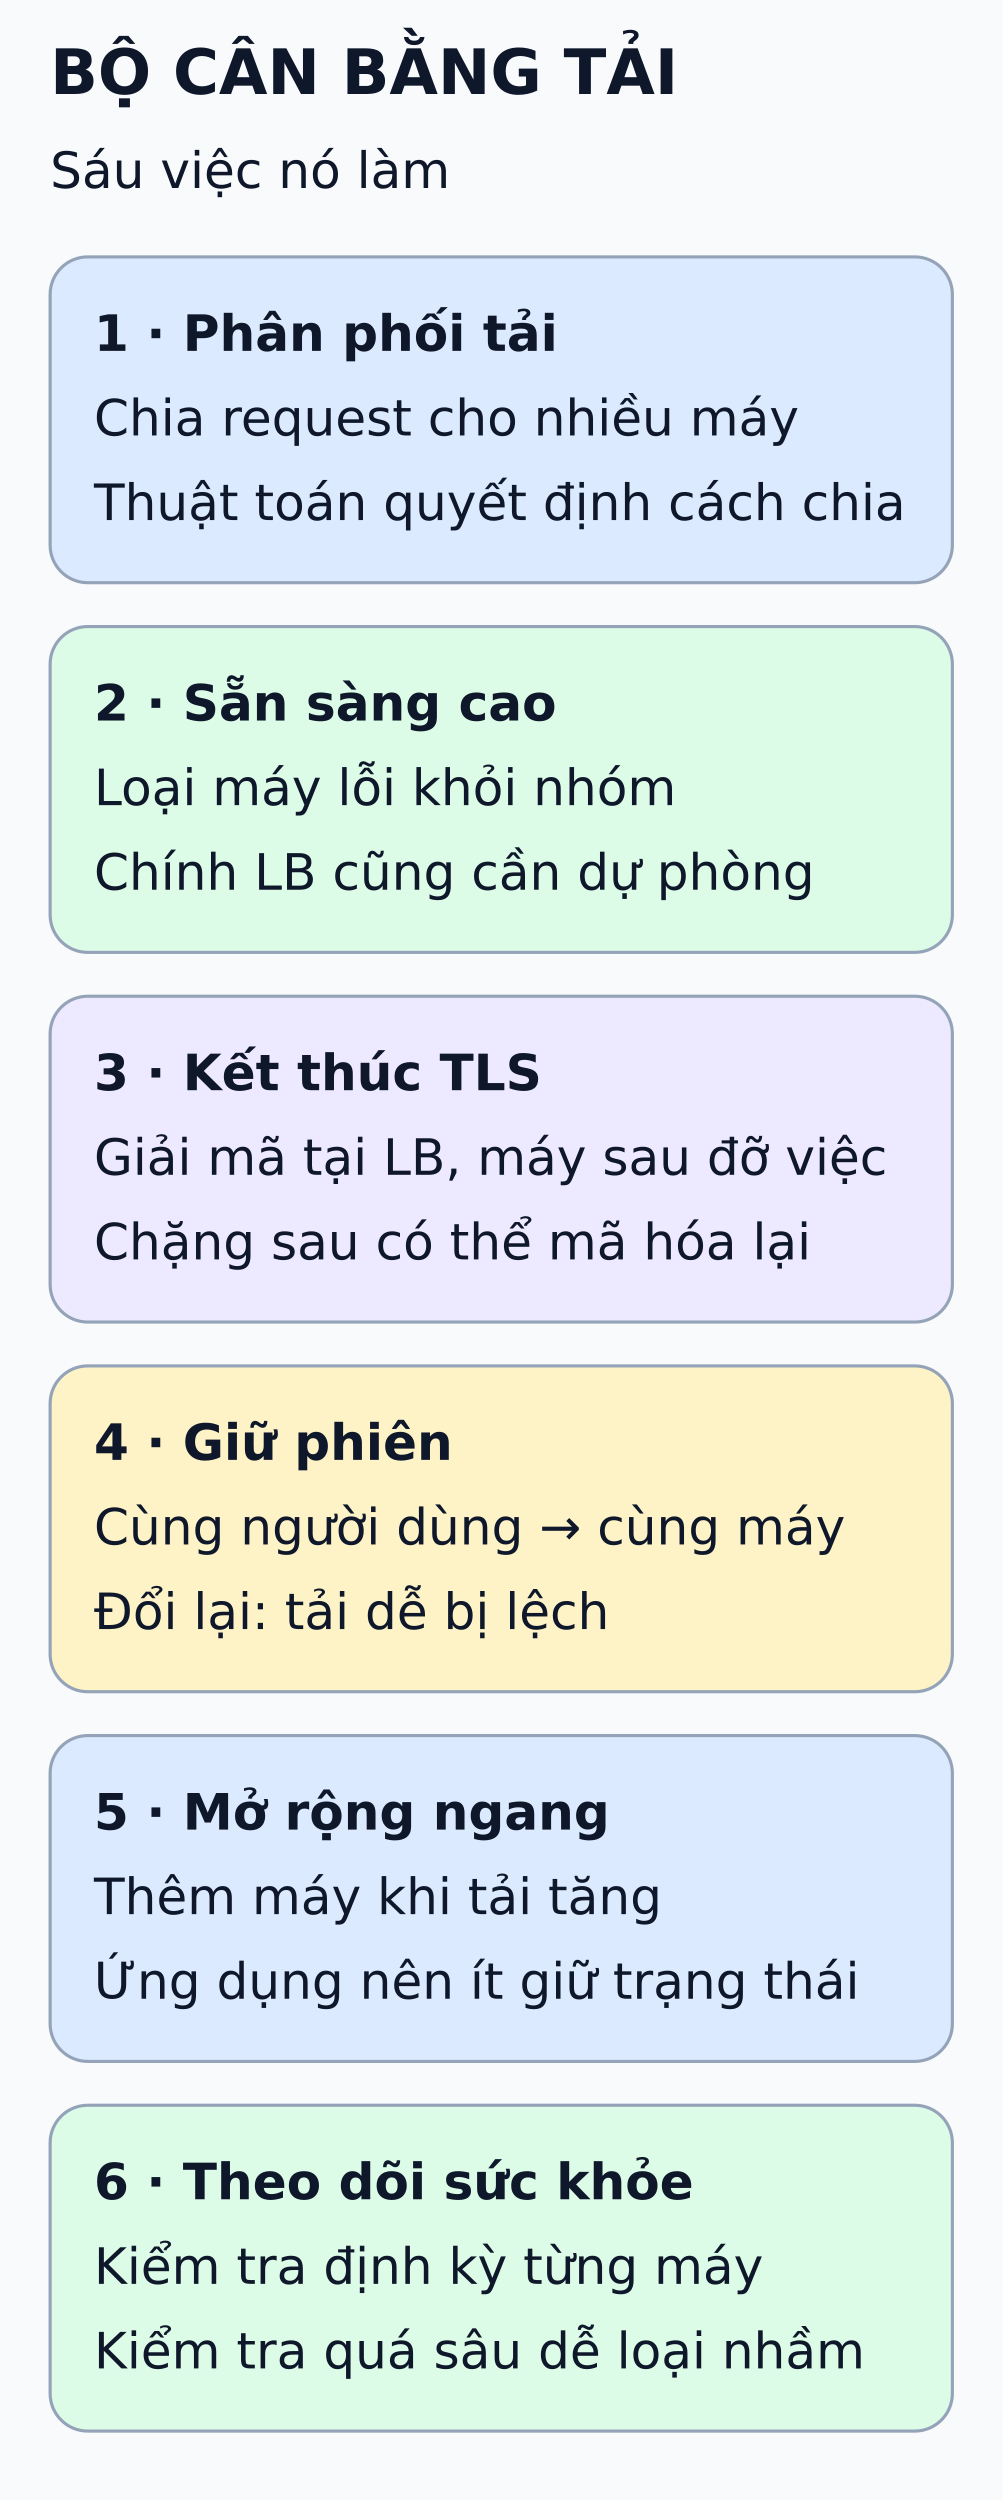
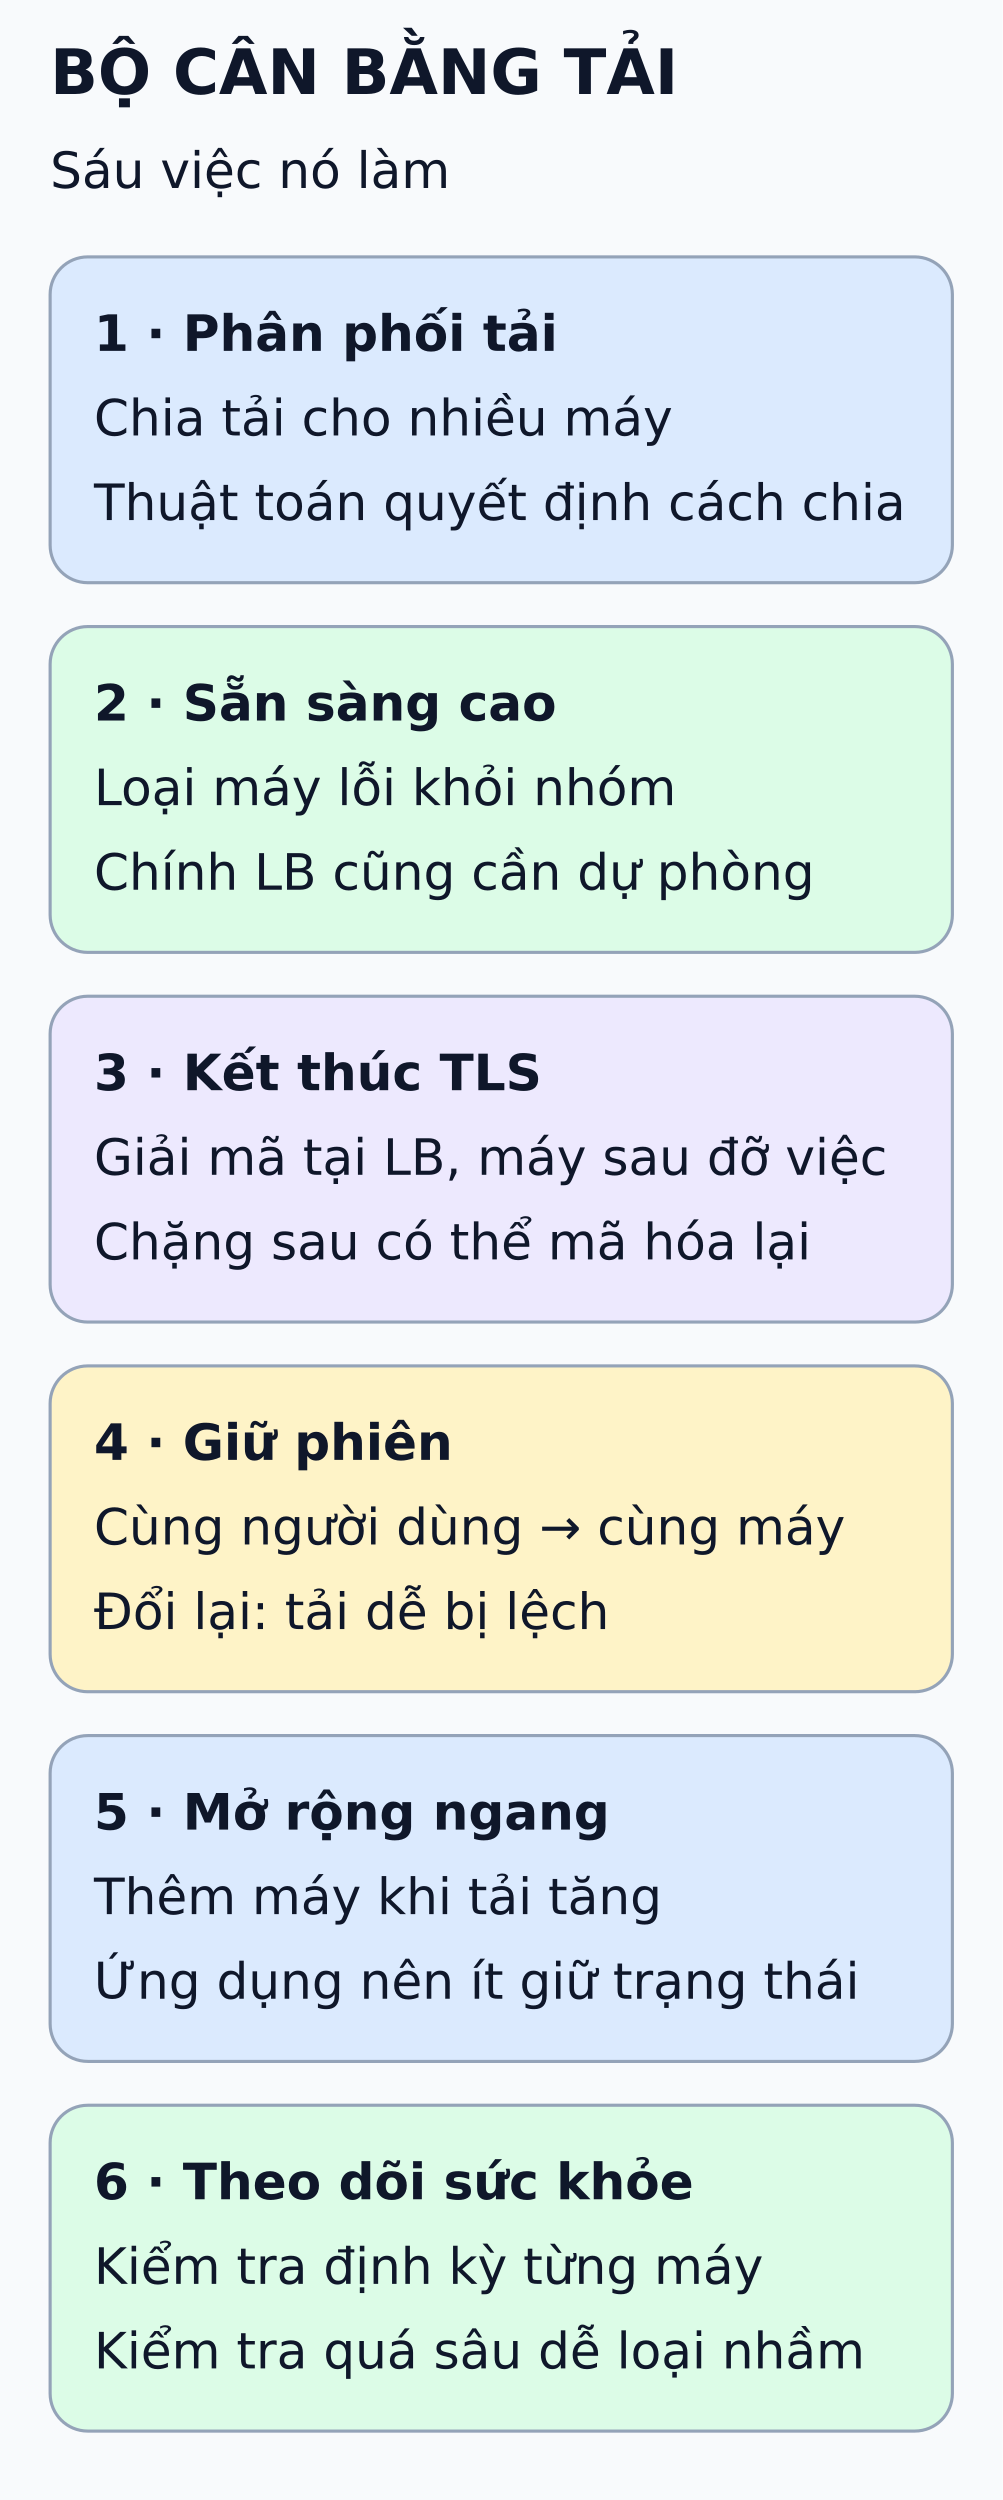
<svg xmlns="http://www.w3.org/2000/svg" viewBox="0 0 320 798" width="320" height="798" role="img" aria-labelledby="title desc">
  <defs>
    <marker id="arrow" markerWidth="8" markerHeight="8" refX="6" refY="3" orient="auto">
      <path d="M0,0 L6,3 L0,6" fill="none" stroke="#475569" stroke-width="1.5" />
    </marker>
  </defs>
  <rect width="320" height="798" fill="#f8fafc" />
  <g font-family="DejaVu Sans, Arial, sans-serif" fill="#0f172a">
    <text x="16" y="30" font-size="20" font-weight="bold">BỘ CÂN BẰNG TẢI</text>
    <text x="16" y="60" font-size="16" font-weight="normal">Sáu việc nó làm</text>
    <rect x="16" y="82" width="288" height="104" rx="12" fill="#dbeafe" stroke="#94a3b8" />
    <text x="30" y="112" font-size="16" font-weight="bold">1 · Phân phối tải</text>
-     <text x="30" y="139" font-size="16" font-weight="normal">Chia request cho nhiều máy</text>
+     <text x="30" y="139" font-size="16" font-weight="normal">Chia tải cho nhiều máy</text>
    <text x="30" y="166" font-size="16" font-weight="normal">Thuật toán quyết định cách chia</text>
    <rect x="16" y="200" width="288" height="104" rx="12" fill="#dcfce7" stroke="#94a3b8" />
    <text x="30" y="230" font-size="16" font-weight="bold">2 · Sẵn sàng cao</text>
    <text x="30" y="257" font-size="16" font-weight="normal">Loại máy lỗi khỏi nhóm</text>
    <text x="30" y="284" font-size="16" font-weight="normal">Chính LB cũng cần dự phòng</text>
    <rect x="16" y="318" width="288" height="104" rx="12" fill="#ede9fe" stroke="#94a3b8" />
    <text x="30" y="348" font-size="16" font-weight="bold">3 · Kết thúc TLS</text>
    <text x="30" y="375" font-size="16" font-weight="normal">Giải mã tại LB, máy sau đỡ việc</text>
    <text x="30" y="402" font-size="16" font-weight="normal">Chặng sau có thể mã hóa lại</text>
    <rect x="16" y="436" width="288" height="104" rx="12" fill="#fef3c7" stroke="#94a3b8" />
    <text x="30" y="466" font-size="16" font-weight="bold">4 · Giữ phiên</text>
    <text x="30" y="493" font-size="16" font-weight="normal">Cùng người dùng → cùng máy</text>
    <text x="30" y="520" font-size="16" font-weight="normal">Đổi lại: tải dễ bị lệch</text>
    <rect x="16" y="554" width="288" height="104" rx="12" fill="#dbeafe" stroke="#94a3b8" />
    <text x="30" y="584" font-size="16" font-weight="bold">5 · Mở rộng ngang</text>
    <text x="30" y="611" font-size="16" font-weight="normal">Thêm máy khi tải tăng</text>
    <text x="30" y="638" font-size="16" font-weight="normal">Ứng dụng nên ít giữ trạng thái</text>
    <rect x="16" y="672" width="288" height="104" rx="12" fill="#dcfce7" stroke="#94a3b8" />
    <text x="30" y="702" font-size="16" font-weight="bold">6 · Theo dõi sức khỏe</text>
    <text x="30" y="729" font-size="16" font-weight="normal">Kiểm tra định kỳ từng máy</text>
    <text x="30" y="756" font-size="16" font-weight="normal">Kiểm tra quá sâu dễ loại nhầm</text>
  </g>
</svg>
